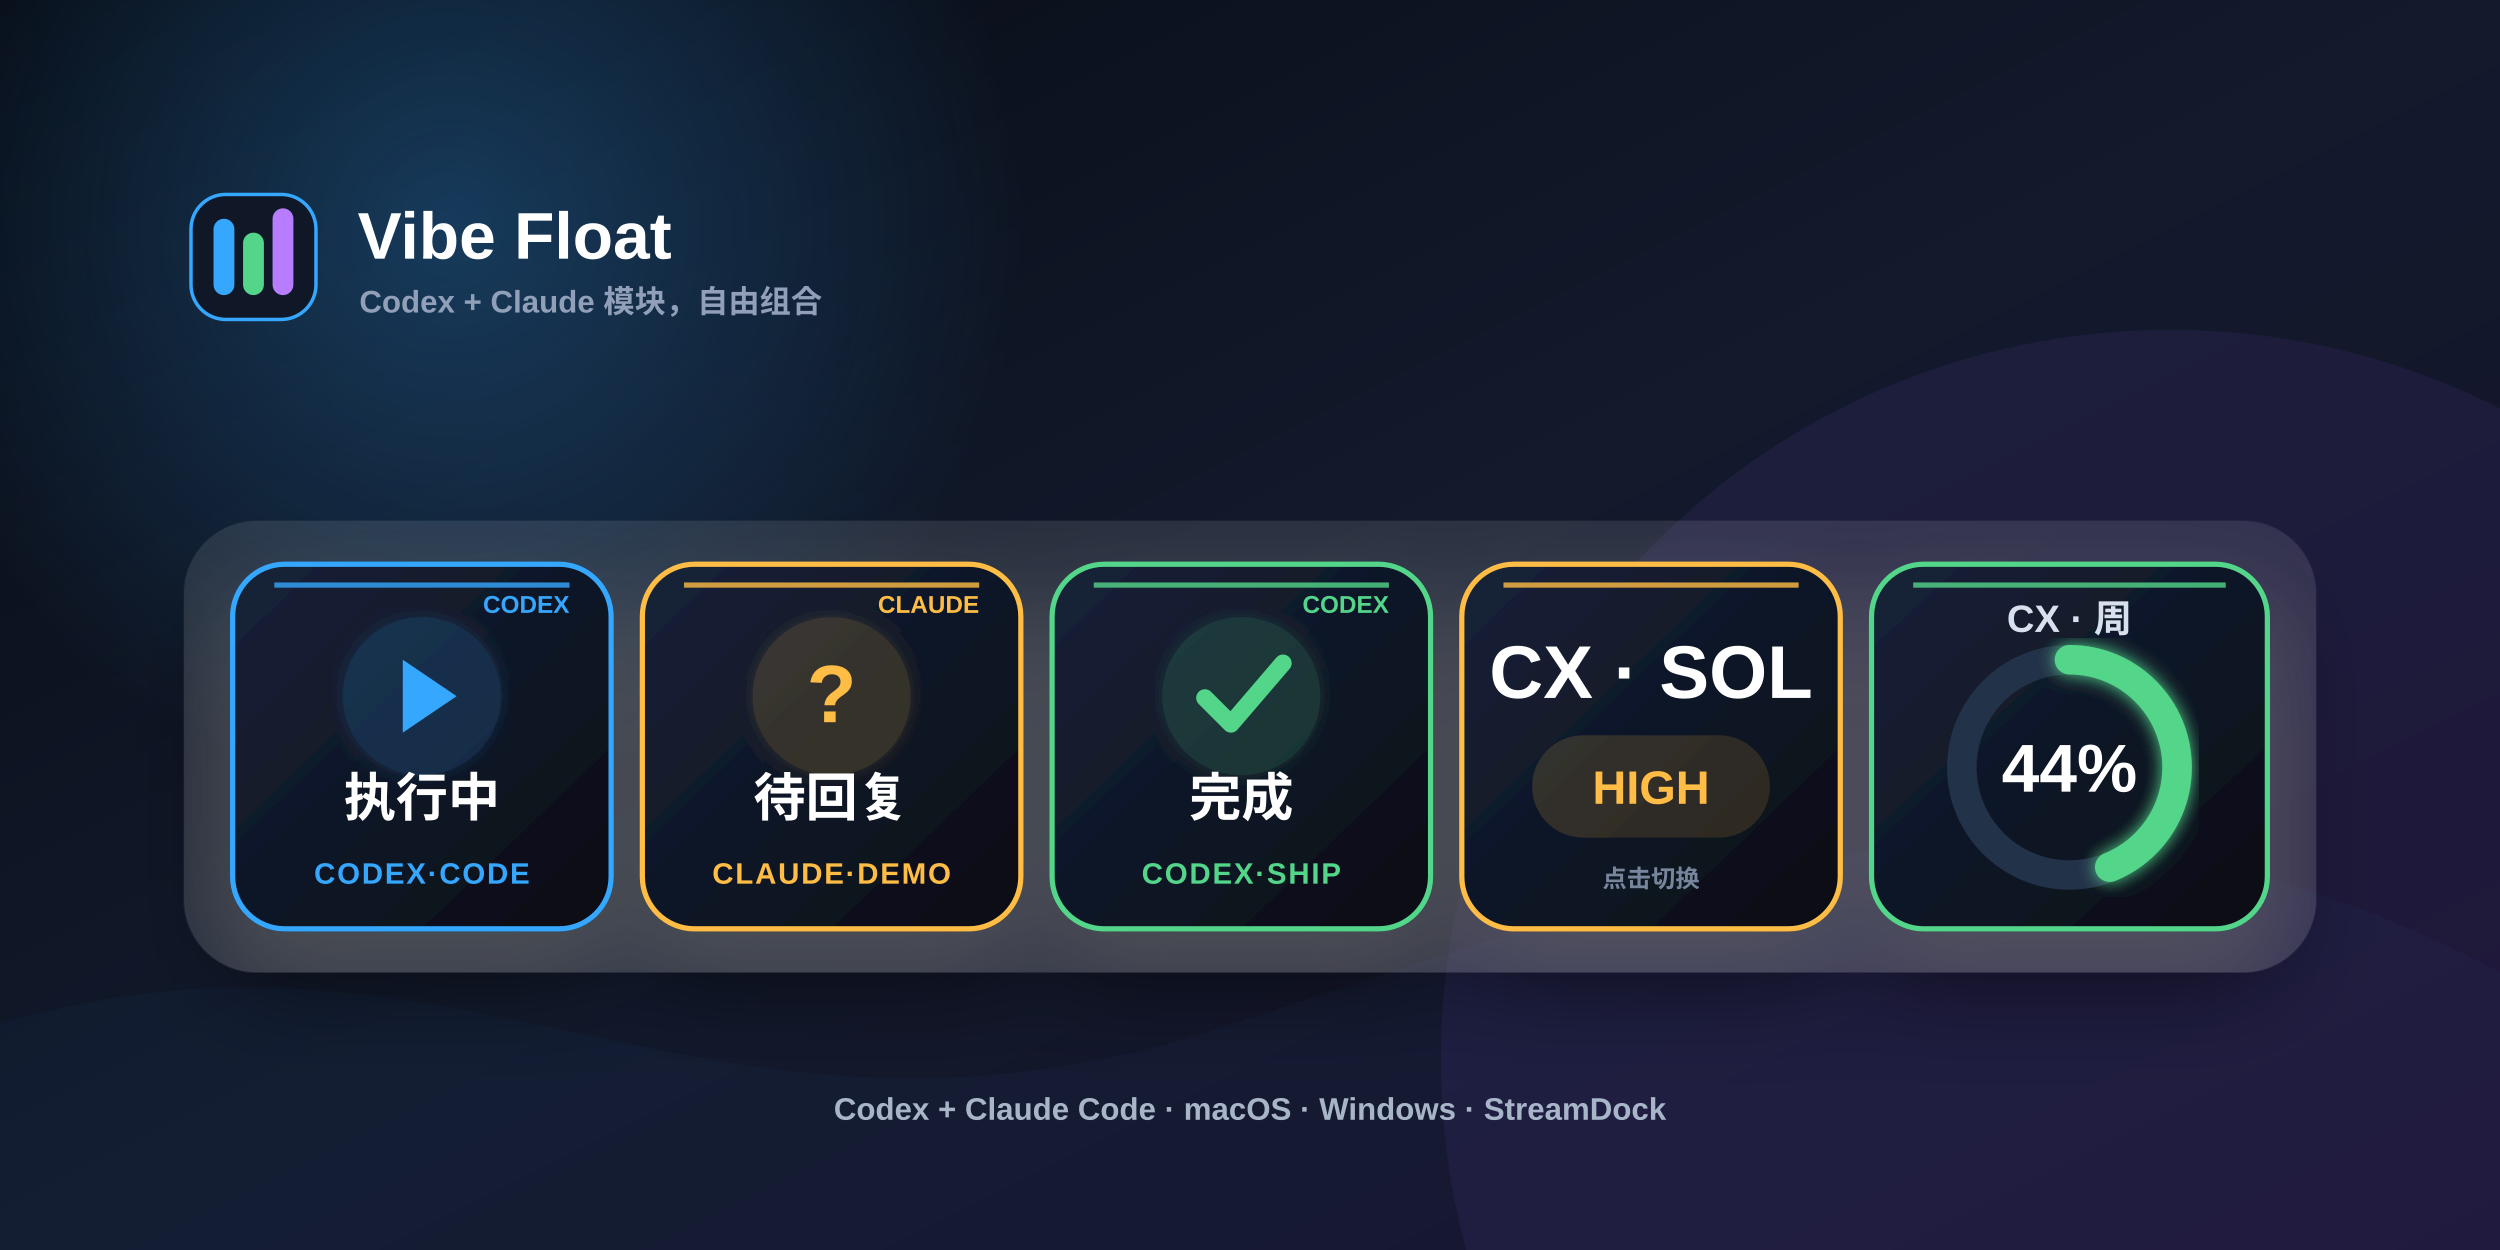
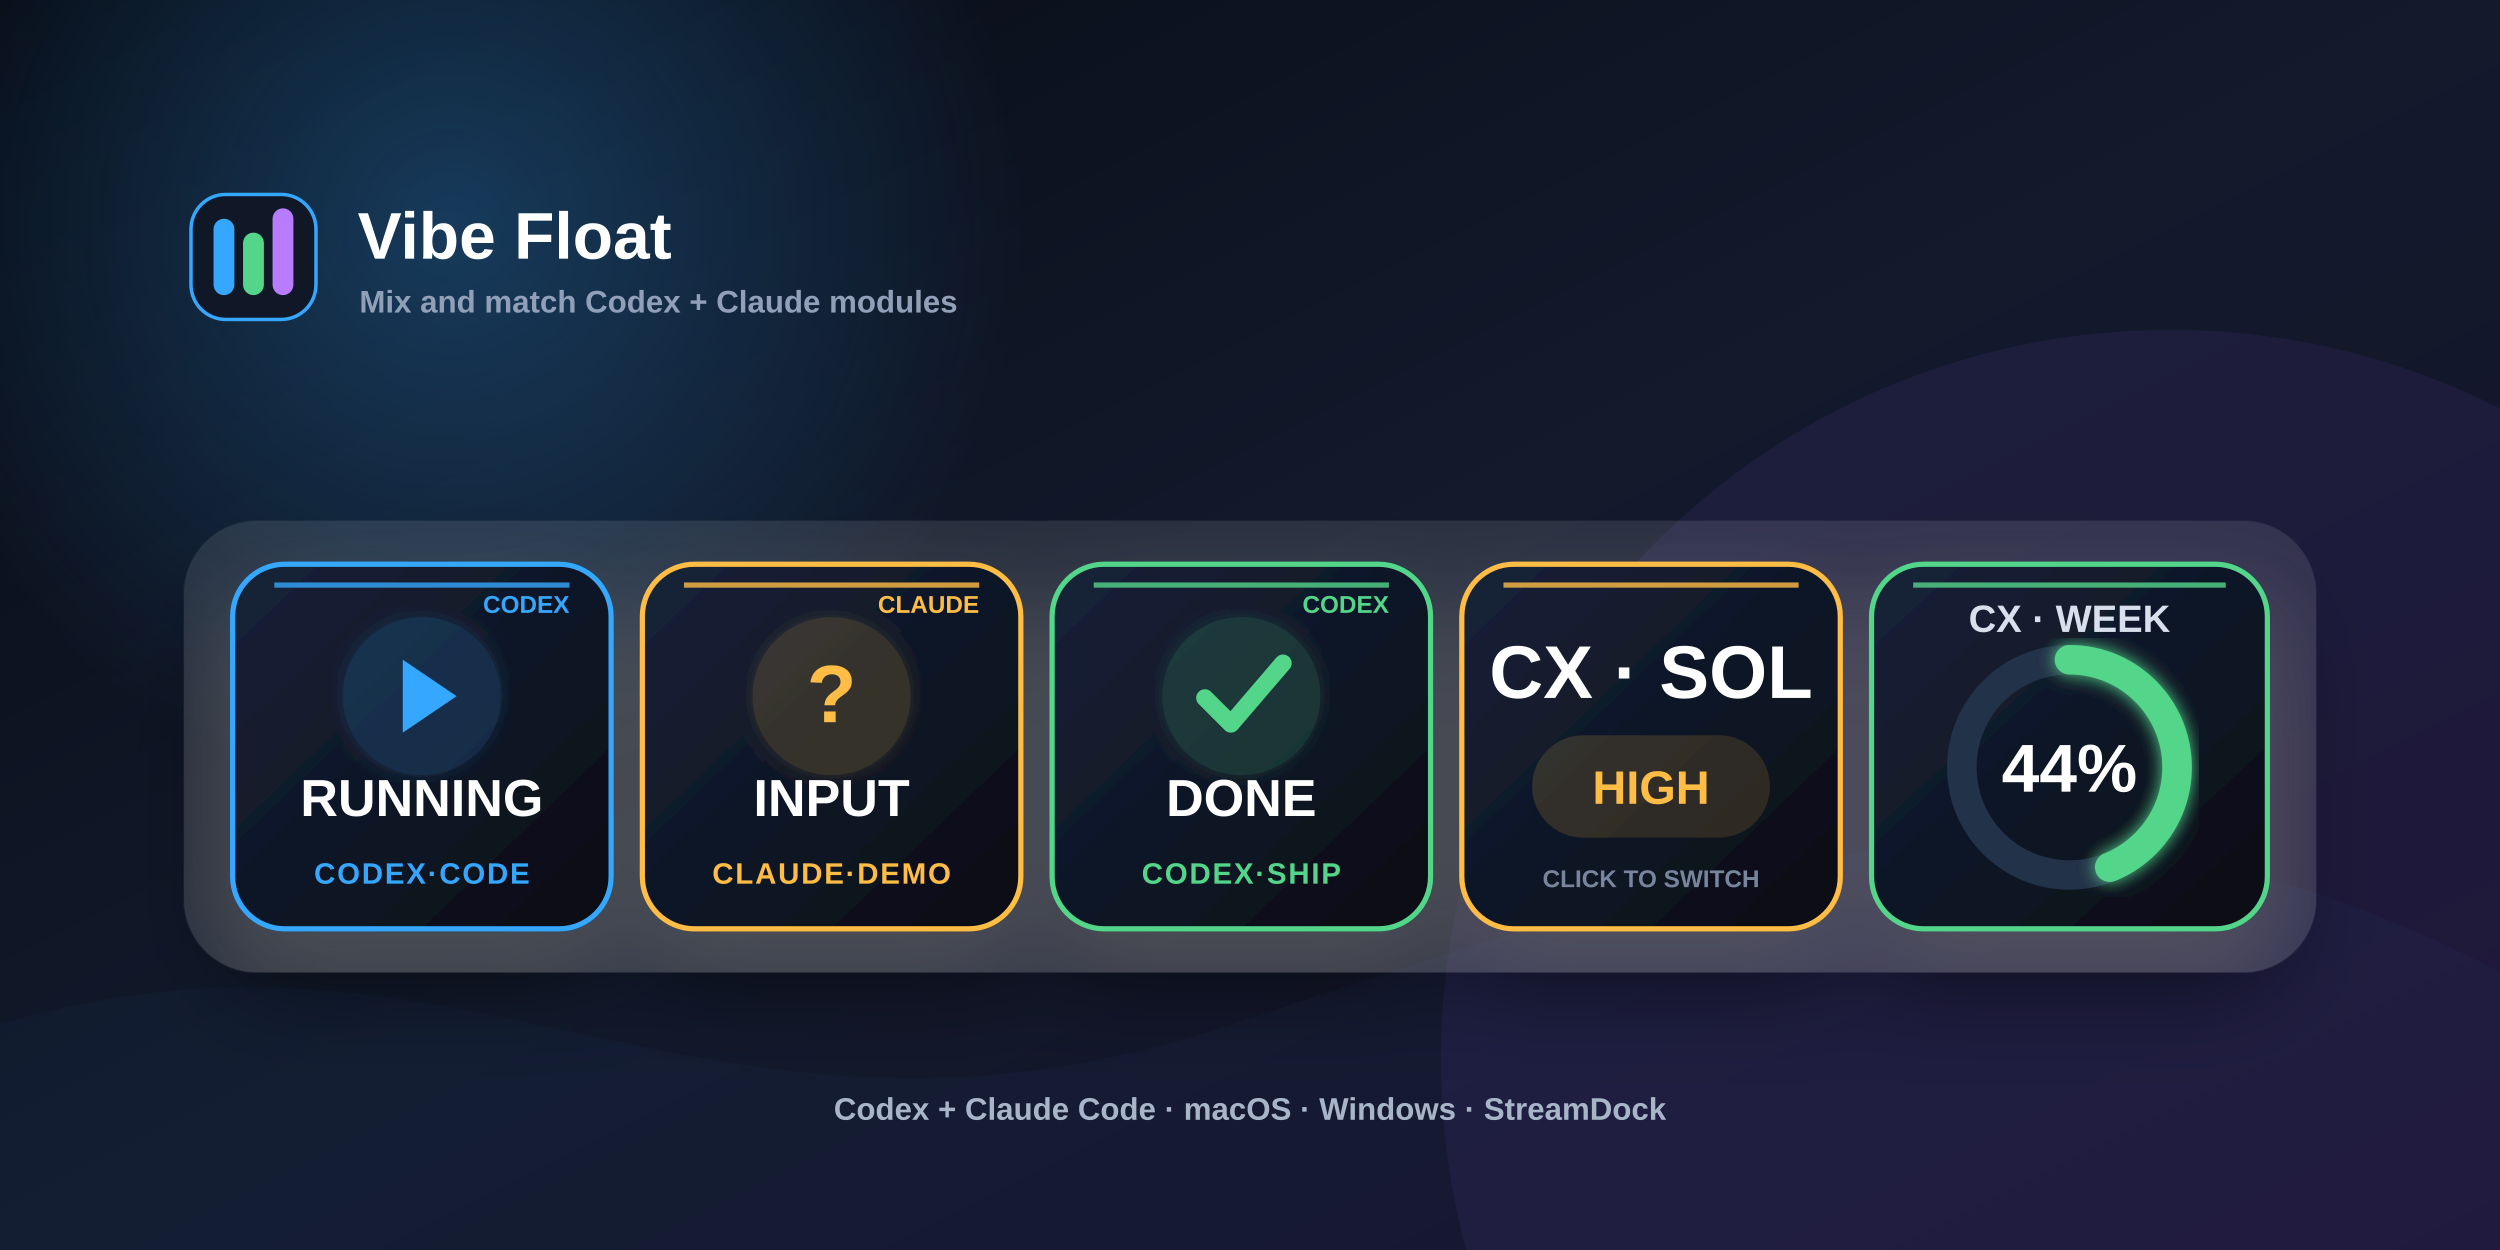
<svg xmlns="http://www.w3.org/2000/svg" width="1440" height="720" viewBox="0 0 1440 720">
  <defs>
    <linearGradient id="page" x1="0" y1="0" x2="1" y2="1">
      <stop stop-color="#070b13" />
      <stop offset=".5" stop-color="#121a2c" />
      <stop offset="1" stop-color="#171029" />
    </linearGradient>
    <linearGradient id="card" x1="0" y1="0" x2="1" y2="1">
      <stop stop-color="#172238" />
      <stop offset="1" stop-color="#080c14" />
    </linearGradient>
    <radialGradient id="blueGlow">
      <stop stop-color="#35a7ff" stop-opacity=".28" />
      <stop offset="1" stop-color="#35a7ff" stop-opacity="0" />
    </radialGradient>
    <filter id="shadow" x="-30%" y="-40%" width="160%" height="190%">
      <feDropShadow dx="0" dy="28" stdDeviation="26" flood-color="#000" flood-opacity=".55" />
    </filter>
    <filter id="glow">
      <feGaussianBlur stdDeviation="5" result="b" />
      <feMerge>
        <feMergeNode in="b" />
        <feMergeNode in="SourceGraphic" />
      </feMerge>
    </filter>
  </defs>
  <rect width="1440" height="720" fill="url(#page)" />
  <circle cx="260" cy="130" r="330" fill="url(#blueGlow)" />
  <circle cx="1250" cy="610" r="420" fill="#8b5cf6" opacity=".08" />
  <path d="M0 590C270 510 410 690 710 590s480-160 730-30v160H0z" fill="#35a7ff" opacity=".035" />
  <g font-family="-apple-system,BlinkMacSystemFont,'Segoe UI',Arial,sans-serif">
    <g transform="translate(110 112)">
      <rect x="0" y="0" width="72" height="72" rx="20" fill="#101827" stroke="#35a7ff" stroke-width="2" />
      <rect x="13" y="14" width="12" height="44" rx="6" fill="#35a7ff" />
      <rect x="30" y="22" width="12" height="36" rx="6" fill="#53d68a" />
      <rect x="47" y="8" width="12" height="50" rx="6" fill="#b77cff" />
      <text x="96" y="37" fill="#fff" font-size="38" font-weight="800">Vibe Float</text>
-       <text x="97" y="68" fill="#91a0b8" font-size="18" font-weight="600">Codex + Claude 模块，自由组合</text>
+       <text x="97" y="68" fill="#91a0b8" font-size="18" font-weight="600">Mix and match Codex + Claude modules</text>
    </g>
    <g transform="translate(106 300)" filter="url(#shadow)">
      <rect width="1228" height="260" rx="42" fill="#fff" opacity=".10" stroke="#fff" stroke-opacity=".16" />
      <g transform="translate(28 25)">
        <rect width="218" height="210" rx="30" fill="url(#card)" stroke="#35a7ff" stroke-width="3" />
        <path d="M24 12h170" stroke="#35a7ff" stroke-width="3" opacity=".8" />
        <circle cx="109" cy="76" r="43" fill="#35a7ff" opacity=".16" stroke="#35a7ff" stroke-width="5" filter="url(#glow)" />
        <path d="M98 55l31 21-31 21z" fill="#35a7ff" />
-         <text x="109" y="145" fill="#fff" text-anchor="middle" font-size="30" font-weight="900">执行中</text>
+         <text x="109" y="145" fill="#fff" text-anchor="middle" font-size="30" font-weight="900">RUNNING</text>
        <text x="109" y="184" fill="#35a7ff" text-anchor="middle" font-size="17" font-weight="900" letter-spacing="1">CODEX·CODE</text>
        <text x="194" y="28" fill="#35a7ff" text-anchor="end" font-size="14" font-weight="800">CODEX</text>
      </g>
      <g transform="translate(264 25)">
        <rect width="218" height="210" rx="30" fill="url(#card)" stroke="#ffbd45" stroke-width="3" />
        <path d="M24 12h170" stroke="#ffbd45" stroke-width="3" opacity=".8" />
        <circle cx="109" cy="76" r="43" fill="#ffbd45" opacity=".16" stroke="#ffbd45" stroke-width="5" filter="url(#glow)" />
        <text x="109" y="91" fill="#ffbd45" text-anchor="middle" font-size="47" font-weight="900">?</text>
-         <text x="109" y="145" fill="#fff" text-anchor="middle" font-size="30" font-weight="900">待回复</text>
+         <text x="109" y="145" fill="#fff" text-anchor="middle" font-size="30" font-weight="900">INPUT</text>
        <text x="109" y="184" fill="#ffbd45" text-anchor="middle" font-size="17" font-weight="900" letter-spacing="1">CLAUDE·DEMO</text>
        <text x="194" y="28" fill="#ffbd45" text-anchor="end" font-size="14" font-weight="800">CLAUDE</text>
      </g>
      <g transform="translate(500 25)">
        <rect width="218" height="210" rx="30" fill="url(#card)" stroke="#53d68a" stroke-width="3" />
        <path d="M24 12h170" stroke="#53d68a" stroke-width="3" opacity=".8" />
        <circle cx="109" cy="76" r="43" fill="#53d68a" opacity=".16" stroke="#53d68a" stroke-width="5" filter="url(#glow)" />
        <path d="M88 77l15 15 30-35" fill="none" stroke="#53d68a" stroke-width="10" stroke-linecap="round" stroke-linejoin="round" />
-         <text x="109" y="145" fill="#fff" text-anchor="middle" font-size="30" font-weight="900">完成</text>
+         <text x="109" y="145" fill="#fff" text-anchor="middle" font-size="30" font-weight="900">DONE</text>
        <text x="109" y="184" fill="#53d68a" text-anchor="middle" font-size="17" font-weight="900" letter-spacing="1">CODEX·SHIP</text>
        <text x="194" y="28" fill="#53d68a" text-anchor="end" font-size="14" font-weight="800">CODEX</text>
      </g>
      <g transform="translate(736 25)">
        <rect width="218" height="210" rx="30" fill="url(#card)" stroke="#ffbd45" stroke-width="3" />
        <path d="M24 12h170" stroke="#ffbd45" stroke-width="3" opacity=".8" />
        <text x="109" y="77" fill="#fff" text-anchor="middle" font-size="43" font-weight="950">CX · SOL</text>
        <rect x="42" y="100" width="134" height="56" rx="28" fill="#ffbd45" opacity=".14" stroke="#ffbd45" stroke-width="3" />
        <text x="109" y="138" fill="#ffbd45" text-anchor="middle" font-size="27" font-weight="950">HIGH</text>
-         <text x="109" y="186" fill="#77869d" text-anchor="middle" font-size="14" font-weight="700">点击切换</text>
+         <text x="109" y="186" fill="#77869d" text-anchor="middle" font-size="14" font-weight="700">CLICK TO SWITCH</text>
      </g>
      <g transform="translate(972 25)">
        <rect width="228" height="210" rx="30" fill="url(#card)" stroke="#53d68a" stroke-width="3" />
        <path d="M24 12h180" stroke="#53d68a" stroke-width="3" opacity=".8" />
-         <text x="114" y="39" fill="#d8e0ed" text-anchor="middle" font-size="22" font-weight="900">CX · 周</text>
+         <text x="114" y="39" fill="#d8e0ed" text-anchor="middle" font-size="22" font-weight="900">CX · WEEK</text>
        <circle cx="114" cy="117" r="62" fill="none" stroke="#243149" stroke-width="17" />
        <circle cx="114" cy="117" r="62" fill="none" stroke="#53d68a" stroke-width="17" stroke-linecap="round" stroke-dasharray="171 390" transform="rotate(-90 114 117)" filter="url(#glow)" />
        <text x="114" y="131" fill="#fff" text-anchor="middle" font-size="39" font-weight="950">44%</text>
      </g>
    </g>
    <text x="720" y="645" fill="#a8b5c9" text-anchor="middle" font-size="18" font-weight="600">
      Codex + Claude Code · macOS · Windows · StreamDock
    </text>
  </g>
</svg>
